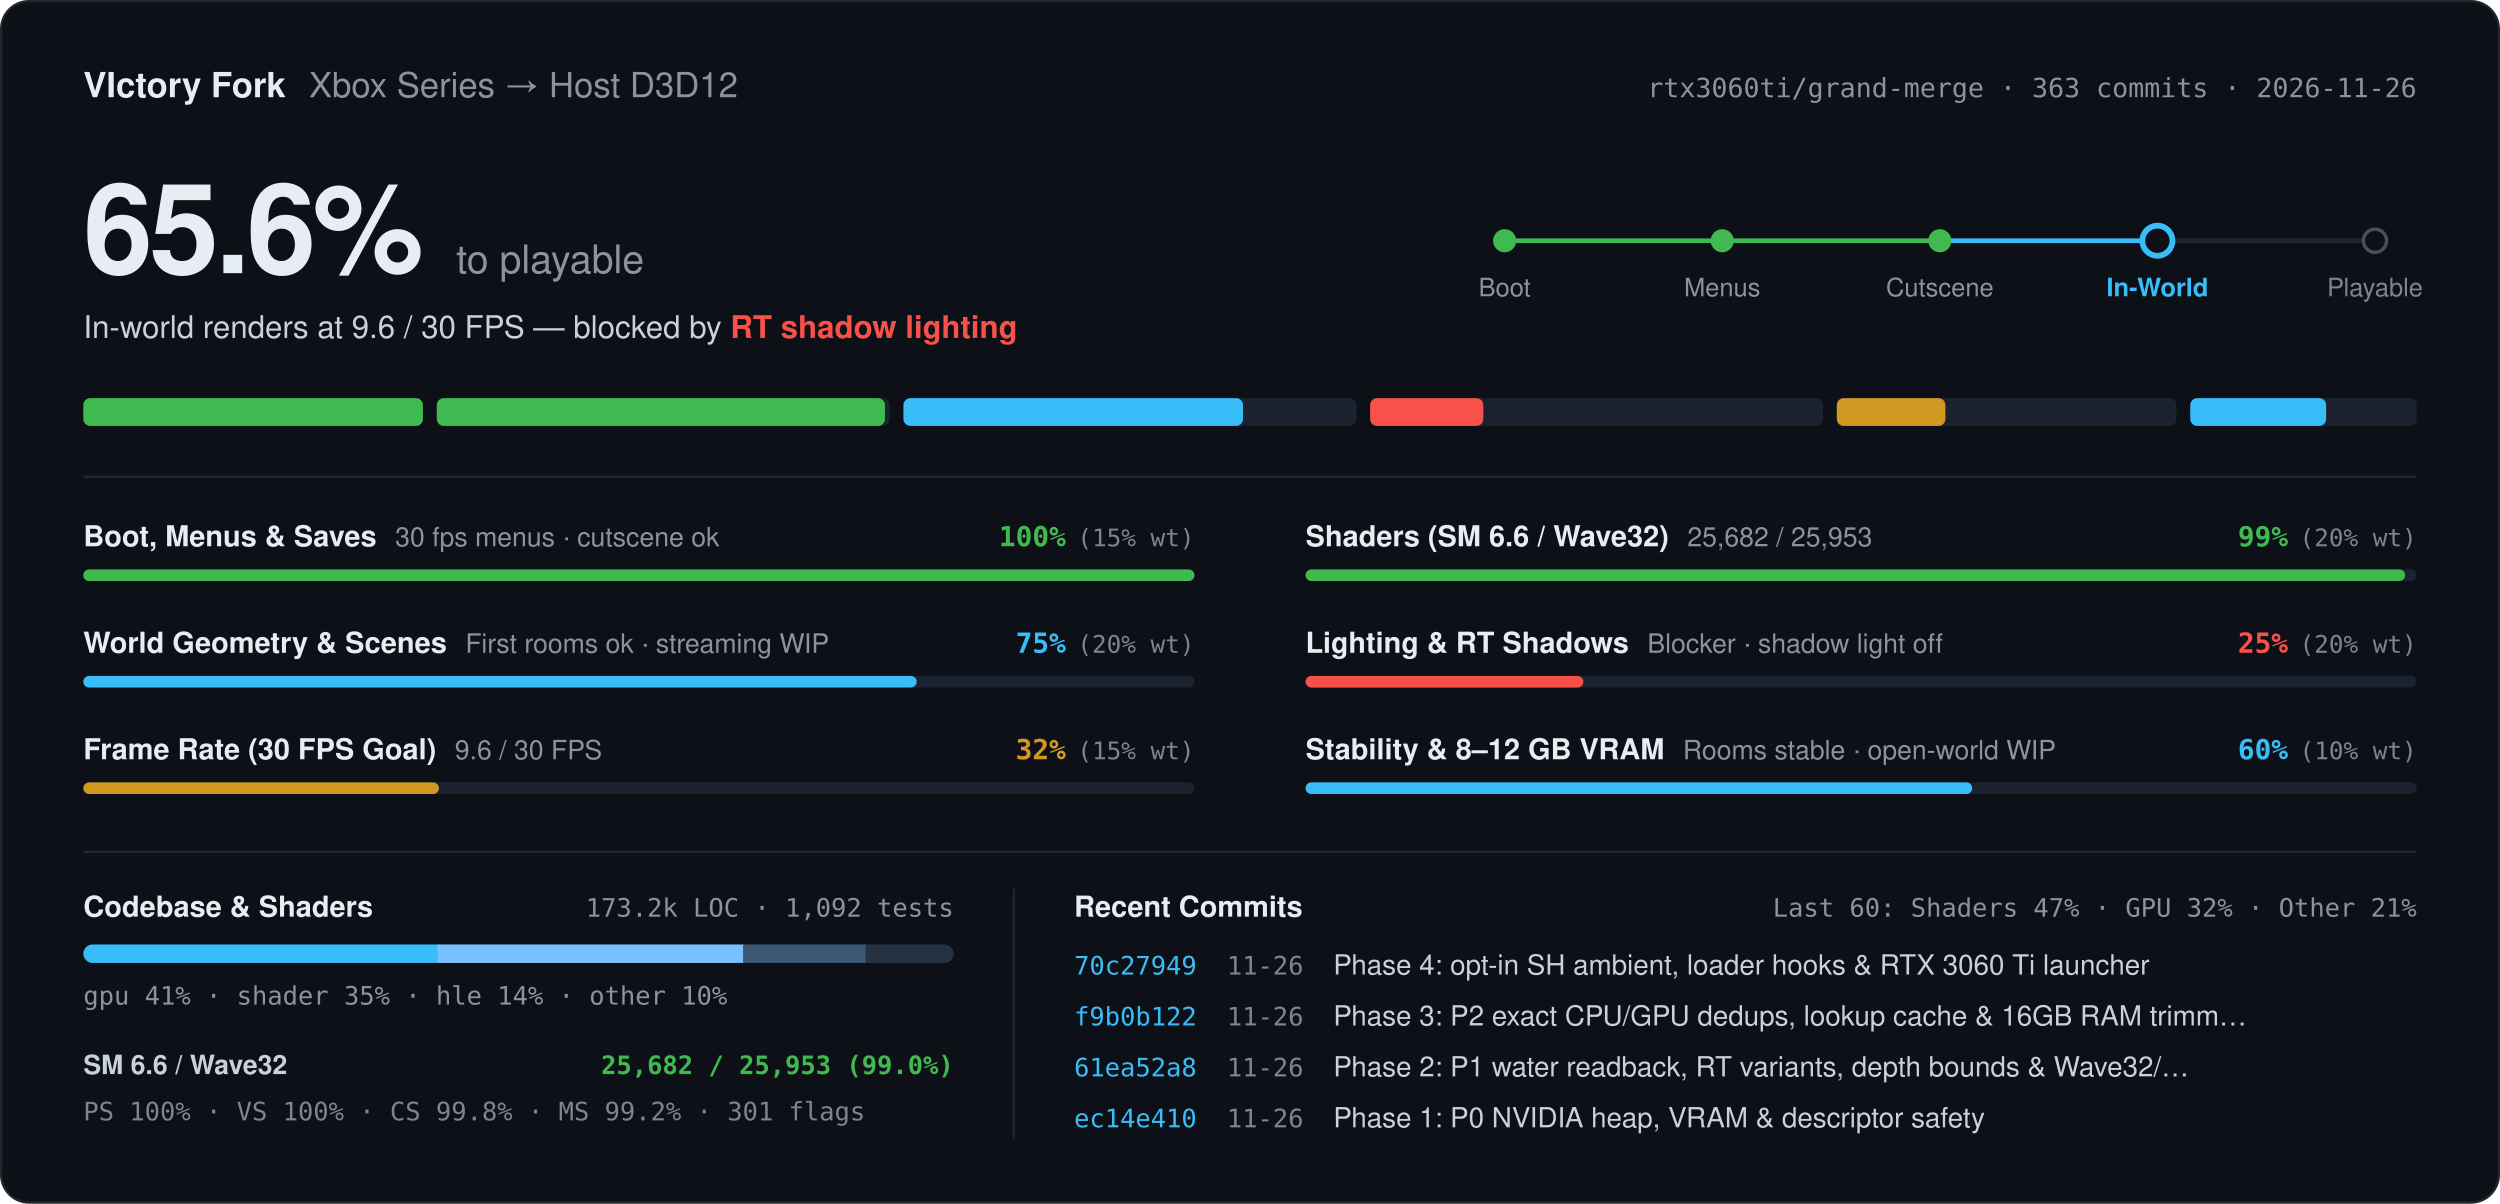
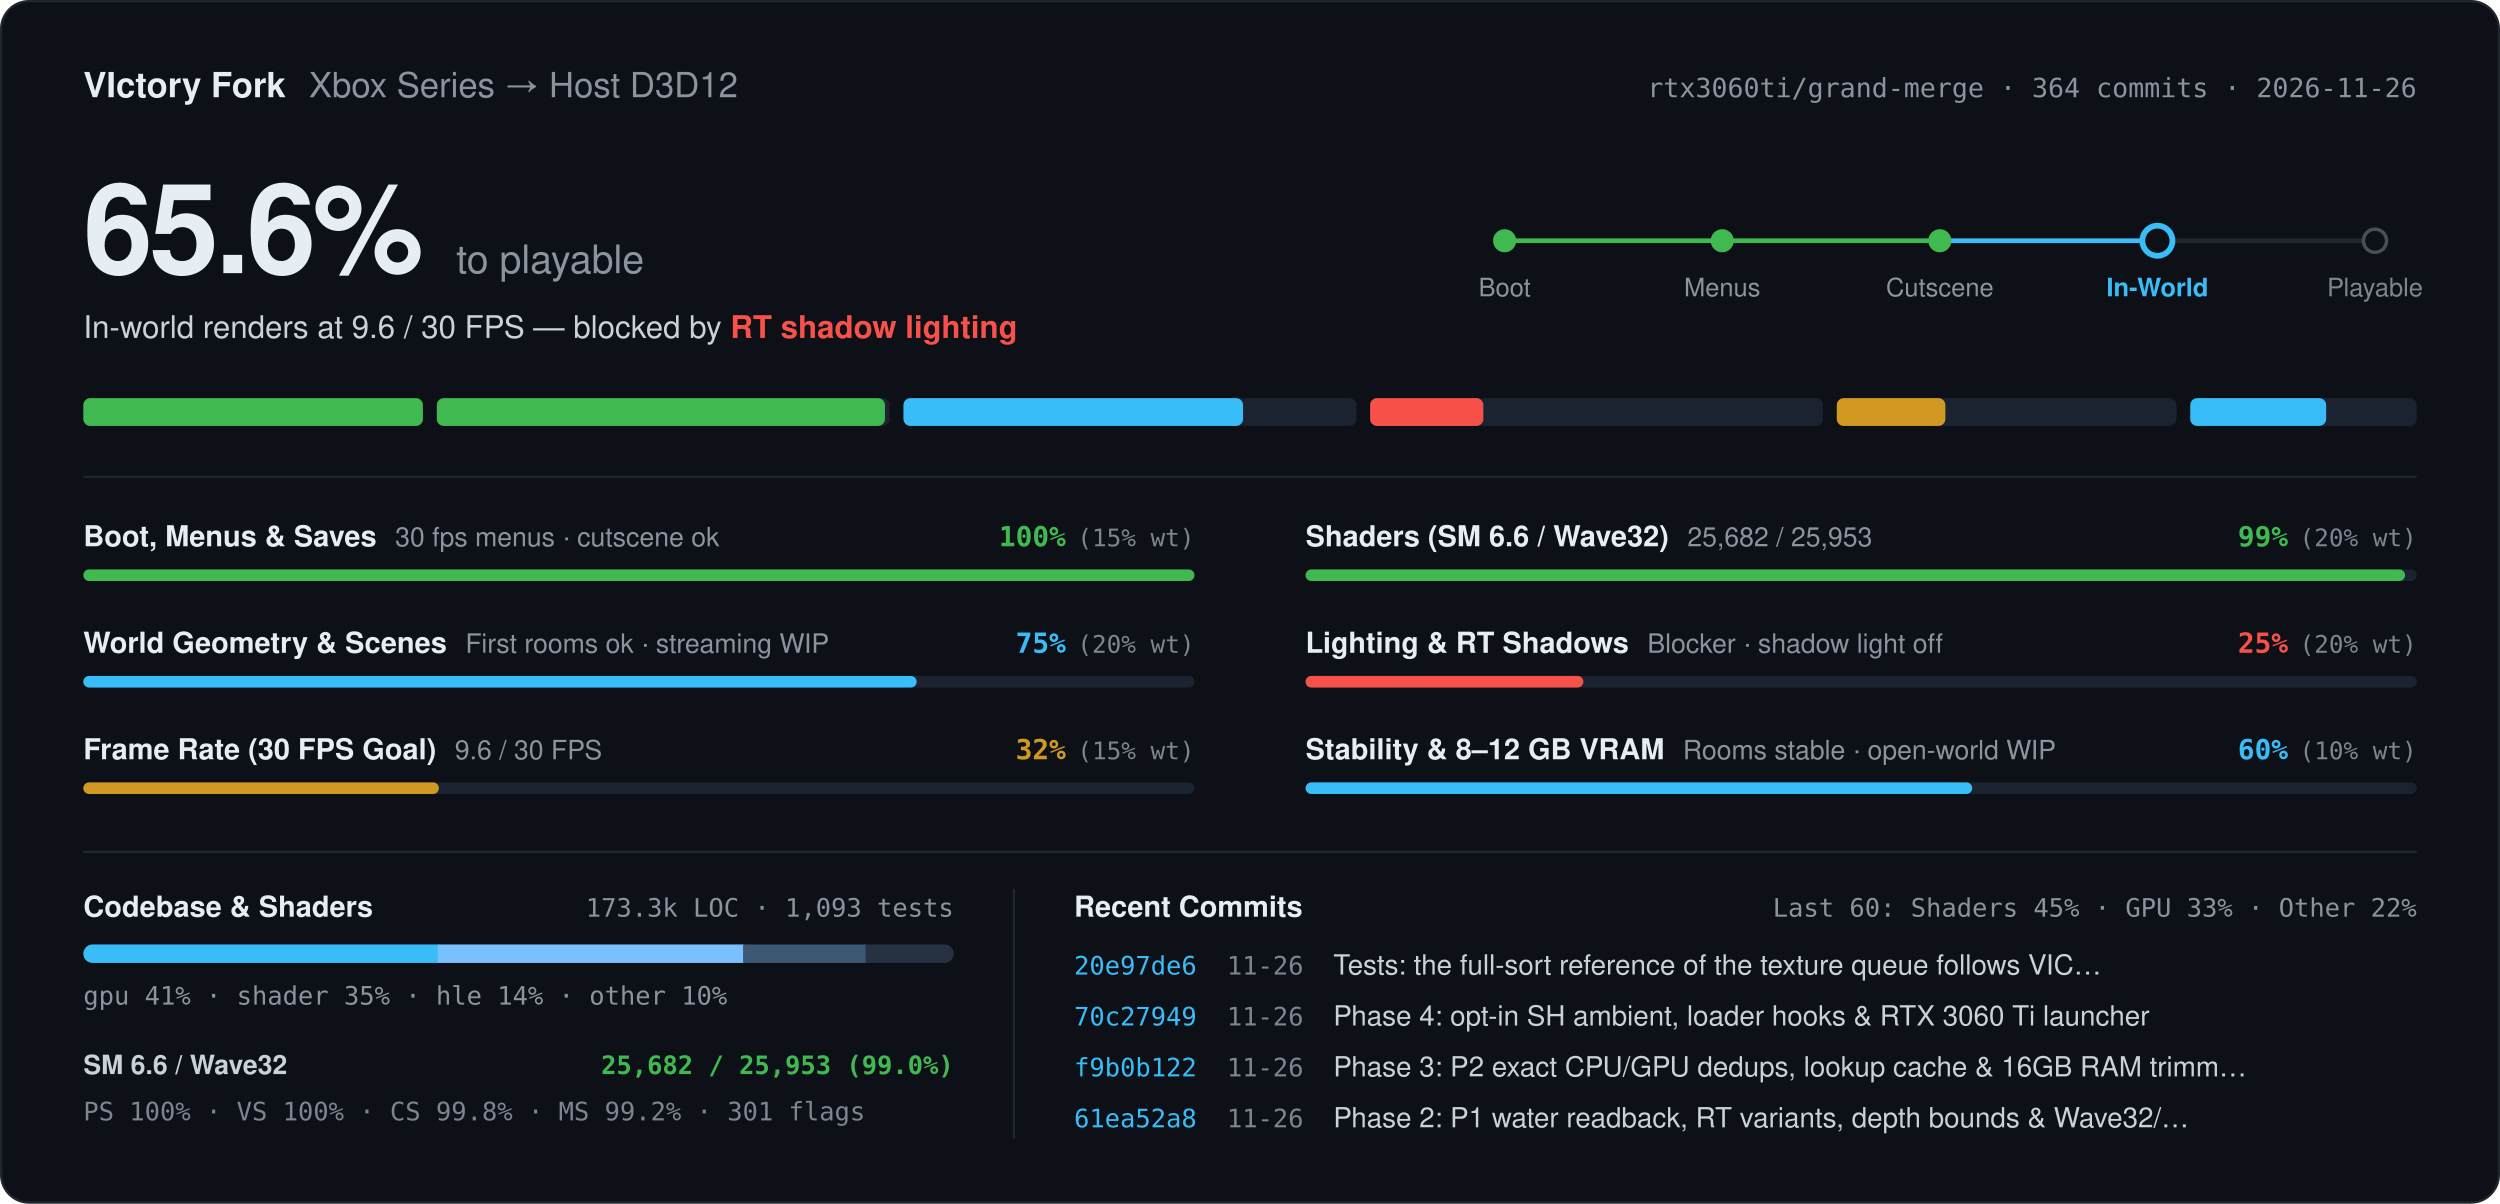
<svg xmlns="http://www.w3.org/2000/svg" width="1080" height="520" viewBox="0 0 1080 520" role="img" aria-label="VIctory Fork Playable Progress: 65.6%">
  <defs>
    <style>
      .sans { font-family: ui-sans-serif, -apple-system, BlinkMacSystemFont, "Segoe UI", Helvetica, Arial, sans-serif; }
      .mono { font-family: ui-monospace, SFMono-Regular, "SF Mono", Menlo, Consolas, monospace; font-variant-numeric: tabular-nums; }
      .fg   { fill: #e6edf3; }
      .sec  { fill: #c9d1d9; }
      .mut  { fill: #8b949e; }
      .dim  { fill: #7d8590; }
    </style>
  </defs>
  <rect x="0.5" y="0.5" width="1079" height="519" rx="12" fill="#0d1117" stroke="#21262d" />
  <text x="36" y="42" font-size="15" font-weight="700" class="sans fg">VIctory Fork<tspan font-weight="400" class="mut" dx="10">Xbox Series → Host D3D12</tspan>
  </text>
-   <text x="1044" y="42" text-anchor="end" font-size="11.5" class="mono mut">rtx3060ti/grand-merge · 363 commits · 2026-11-26</text>
+   <text x="1044" y="42" text-anchor="end" font-size="11.5" class="mono mut">rtx3060ti/grand-merge · 364 commits · 2026-11-26</text>
  <text x="36" y="118" font-size="54" font-weight="800" letter-spacing="-1.5" class="sans fg">65.6%<tspan font-size="17" font-weight="500" letter-spacing="0" class="sans mut" dx="14">to playable</tspan>
  </text>
  <text x="36" y="146" font-size="13.5" class="sans sec">In-world renders at 9.6 / 30 FPS — blocked by <tspan fill="#f85149" font-weight="600">RT shadow lighting</tspan>
  </text>
  <g>
    <line x1="650" y1="104" x2="1026" y2="104" stroke="#21262d" stroke-width="2" />
    <line x1="650" y1="104" x2="838" y2="104" stroke="#3fb950" stroke-width="2" />
    <line x1="838" y1="104" x2="932" y2="104" stroke="#38bdf8" stroke-width="2" />
    <circle cx="650" cy="104" r="5" fill="#3fb950" />
    <circle cx="744" cy="104" r="5" fill="#3fb950" />
    <circle cx="838" cy="104" r="5" fill="#3fb950" />
    <circle cx="932" cy="104" r="6.5" fill="#0d1117" stroke="#38bdf8" stroke-width="2.5" />
    <circle cx="1026" cy="104" r="5" fill="#0d1117" stroke="#484f58" stroke-width="1.5" />
    <text x="650" y="128" text-anchor="middle" font-size="11" class="sans mut">Boot</text>
    <text x="744" y="128" text-anchor="middle" font-size="11" class="sans mut">Menus</text>
    <text x="838" y="128" text-anchor="middle" font-size="11" class="sans mut">Cutscene</text>
    <text x="932" y="128" text-anchor="middle" font-size="11" font-weight="700" fill="#38bdf8" class="sans">In-World</text>
    <text x="1026" y="128" text-anchor="middle" font-size="11" class="sans dim">Playable</text>
  </g>
  <rect x="36.0" y="172" width="146.7" height="12" rx="3" fill="#1c2330" />
  <rect x="36.0" y="172" width="146.7" height="12" rx="3" fill="#3fb950" />
  <rect x="188.7" y="172" width="195.6" height="12" rx="3" fill="#1c2330" />
  <rect x="188.7" y="172" width="193.6" height="12" rx="3" fill="#3fb950" />
  <rect x="390.3" y="172" width="195.6" height="12" rx="3" fill="#1c2330" />
  <rect x="390.3" y="172" width="146.7" height="12" rx="3" fill="#38bdf8" />
  <rect x="591.9" y="172" width="195.6" height="12" rx="3" fill="#1c2330" />
  <rect x="591.9" y="172" width="48.9" height="12" rx="3" fill="#f85149" />
  <rect x="793.5" y="172" width="146.7" height="12" rx="3" fill="#1c2330" />
  <rect x="793.5" y="172" width="46.9" height="12" rx="3" fill="#d29922" />
  <rect x="946.2" y="172" width="97.8" height="12" rx="3" fill="#1c2330" />
  <rect x="946.2" y="172" width="58.7" height="12" rx="3" fill="#38bdf8" />
  <line x1="36" y1="206" x2="1044" y2="206" stroke="#21262d" />
  <g>
    <text x="36" y="236" font-size="12.5" font-weight="600" class="sans fg">Boot, Menus &amp; Saves<tspan font-size="11.5" font-weight="400" class="mut" dx="8">30 fps menus · cutscene ok</tspan>
    </text>
    <text x="516" y="236" text-anchor="end" font-size="12" font-weight="700" fill="#3fb950" class="mono">100%<tspan font-size="10.5" font-weight="400" class="dim" dx="5">(15% wt)</tspan>
    </text>
    <rect x="36" y="246" width="480" height="5" rx="2.5" fill="#1c2330" />
    <rect x="36" y="246" width="480.0" height="5" rx="2.5" fill="#3fb950" />
  </g>
  <g>
    <text x="564" y="236" font-size="12.5" font-weight="600" class="sans fg">Shaders (SM 6.6 / Wave32)<tspan font-size="11.5" font-weight="400" class="mut" dx="8">25,682 / 25,953</tspan>
    </text>
    <text x="1044" y="236" text-anchor="end" font-size="12" font-weight="700" fill="#3fb950" class="mono">99%<tspan font-size="10.5" font-weight="400" class="dim" dx="5">(20% wt)</tspan>
    </text>
    <rect x="564" y="246" width="480" height="5" rx="2.5" fill="#1c2330" />
    <rect x="564" y="246" width="475.0" height="5" rx="2.5" fill="#3fb950" />
  </g>
  <g>
    <text x="36" y="282" font-size="12.5" font-weight="600" class="sans fg">World Geometry &amp; Scenes<tspan font-size="11.5" font-weight="400" class="mut" dx="8">First rooms ok · streaming WIP</tspan>
    </text>
    <text x="516" y="282" text-anchor="end" font-size="12" font-weight="700" fill="#38bdf8" class="mono">75%<tspan font-size="10.5" font-weight="400" class="dim" dx="5">(20% wt)</tspan>
    </text>
    <rect x="36" y="292" width="480" height="5" rx="2.5" fill="#1c2330" />
    <rect x="36" y="292" width="360.0" height="5" rx="2.5" fill="#38bdf8" />
  </g>
  <g>
    <text x="564" y="282" font-size="12.5" font-weight="600" class="sans fg">Lighting &amp; RT Shadows<tspan font-size="11.5" font-weight="400" class="mut" dx="8">Blocker · shadow light off</tspan>
    </text>
    <text x="1044" y="282" text-anchor="end" font-size="12" font-weight="700" fill="#f85149" class="mono">25%<tspan font-size="10.5" font-weight="400" class="dim" dx="5">(20% wt)</tspan>
    </text>
    <rect x="564" y="292" width="480" height="5" rx="2.5" fill="#1c2330" />
    <rect x="564" y="292" width="120.0" height="5" rx="2.5" fill="#f85149" />
  </g>
  <g>
    <text x="36" y="328" font-size="12.5" font-weight="600" class="sans fg">Frame Rate (30 FPS Goal)<tspan font-size="11.5" font-weight="400" class="mut" dx="8">9.6 / 30 FPS</tspan>
    </text>
    <text x="516" y="328" text-anchor="end" font-size="12" font-weight="700" fill="#d29922" class="mono">32%<tspan font-size="10.5" font-weight="400" class="dim" dx="5">(15% wt)</tspan>
    </text>
    <rect x="36" y="338" width="480" height="5" rx="2.5" fill="#1c2330" />
    <rect x="36" y="338" width="153.6" height="5" rx="2.5" fill="#d29922" />
  </g>
  <g>
    <text x="564" y="328" font-size="12.5" font-weight="600" class="sans fg">Stability &amp; 8–12 GB VRAM<tspan font-size="11.5" font-weight="400" class="mut" dx="8">Rooms stable · open-world WIP</tspan>
    </text>
    <text x="1044" y="328" text-anchor="end" font-size="12" font-weight="700" fill="#38bdf8" class="mono">60%<tspan font-size="10.5" font-weight="400" class="dim" dx="5">(10% wt)</tspan>
    </text>
    <rect x="564" y="338" width="480" height="5" rx="2.5" fill="#1c2330" />
    <rect x="564" y="338" width="288.0" height="5" rx="2.5" fill="#38bdf8" />
  </g>
  <line x1="36" y1="368" x2="1044" y2="368" stroke="#21262d" />
  <text x="36" y="396" font-size="12.5" font-weight="600" class="sans fg">Codebase &amp; Shaders</text>
-   <text x="412" y="396" text-anchor="end" font-size="11" class="mono mut">173.2k LOC · 1,092 tests</text>
+   <text x="412" y="396" text-anchor="end" font-size="11" class="mono mut">173.3k LOC · 1,093 tests</text>
  <clipPath id="locClip">
    <rect x="36" y="408" width="376" height="8" rx="4" />
  </clipPath>
  <g clip-path="url(#locClip)">
    <rect x="36.0" y="408" width="153.6" height="8" fill="#38bdf8" />
    <rect x="189.1" y="408" width="132.4" height="8" fill="#79c0ff" />
    <rect x="321.0" y="408" width="53.4" height="8" fill="#3b5875" />
    <rect x="373.9" y="408" width="38.6" height="8" fill="#263242" />
  </g>
  <text x="36" y="434" font-size="11" class="mono mut">gpu 41% · shader 35% · hle 14% · other 10%</text>
  <text x="36" y="464" font-size="11.5" font-weight="600" class="sans sec">SM 6.6 / Wave32</text>
  <text x="412" y="464" text-anchor="end" font-size="11" font-weight="600" fill="#3fb950" class="mono">25,682 / 25,953 (99.0%)</text>
  <text x="36" y="484" font-size="11" class="mono dim">PS 100% · VS 100% · CS 99.8% · MS 99.2% · 301 flags</text>
  <line x1="438" y1="384" x2="438" y2="492" stroke="#21262d" />
  <text x="464" y="396" font-size="12.5" font-weight="600" class="sans fg">Recent Commits</text>
-   <text x="1044" y="396" text-anchor="end" font-size="11" class="mono mut">Last 60: Shaders 47% · GPU 32% · Other 21%</text>
-   <text x="464" y="421" font-size="11" fill="#38bdf8" class="mono">70c27949</text>
+   <text x="1044" y="396" text-anchor="end" font-size="11" class="mono mut">Last 60: Shaders 45% · GPU 33% · Other 22%</text>
+   <text x="464" y="421" font-size="11" fill="#38bdf8" class="mono">20e97de6</text>
  <text x="530" y="421" font-size="11" class="mono dim">11-26</text>
-   <text x="576" y="421" font-size="12" class="sans sec">Phase 4: opt-in SH ambient, loader hooks &amp; RTX 3060 Ti launcher</text>
-   <text x="464" y="443" font-size="11" fill="#38bdf8" class="mono">f9b0b122</text>
+   <text x="576" y="421" font-size="12" class="sans sec">Tests: the full-sort reference of the texture queue follows VIC…</text>
+   <text x="464" y="443" font-size="11" fill="#38bdf8" class="mono">70c27949</text>
  <text x="530" y="443" font-size="11" class="mono dim">11-26</text>
-   <text x="576" y="443" font-size="12" class="sans sec">Phase 3: P2 exact CPU/GPU dedups, lookup cache &amp; 16GB RAM trimm…</text>
-   <text x="464" y="465" font-size="11" fill="#38bdf8" class="mono">61ea52a8</text>
+   <text x="576" y="443" font-size="12" class="sans sec">Phase 4: opt-in SH ambient, loader hooks &amp; RTX 3060 Ti launcher</text>
+   <text x="464" y="465" font-size="11" fill="#38bdf8" class="mono">f9b0b122</text>
  <text x="530" y="465" font-size="11" class="mono dim">11-26</text>
-   <text x="576" y="465" font-size="12" class="sans sec">Phase 2: P1 water readback, RT variants, depth bounds &amp; Wave32/…</text>
-   <text x="464" y="487" font-size="11" fill="#38bdf8" class="mono">ec14e410</text>
+   <text x="576" y="465" font-size="12" class="sans sec">Phase 3: P2 exact CPU/GPU dedups, lookup cache &amp; 16GB RAM trimm…</text>
+   <text x="464" y="487" font-size="11" fill="#38bdf8" class="mono">61ea52a8</text>
  <text x="530" y="487" font-size="11" class="mono dim">11-26</text>
-   <text x="576" y="487" font-size="12" class="sans sec">Phase 1: P0 NVIDIA heap, VRAM &amp; descriptor safety</text>
+   <text x="576" y="487" font-size="12" class="sans sec">Phase 2: P1 water readback, RT variants, depth bounds &amp; Wave32/…</text>
</svg>
